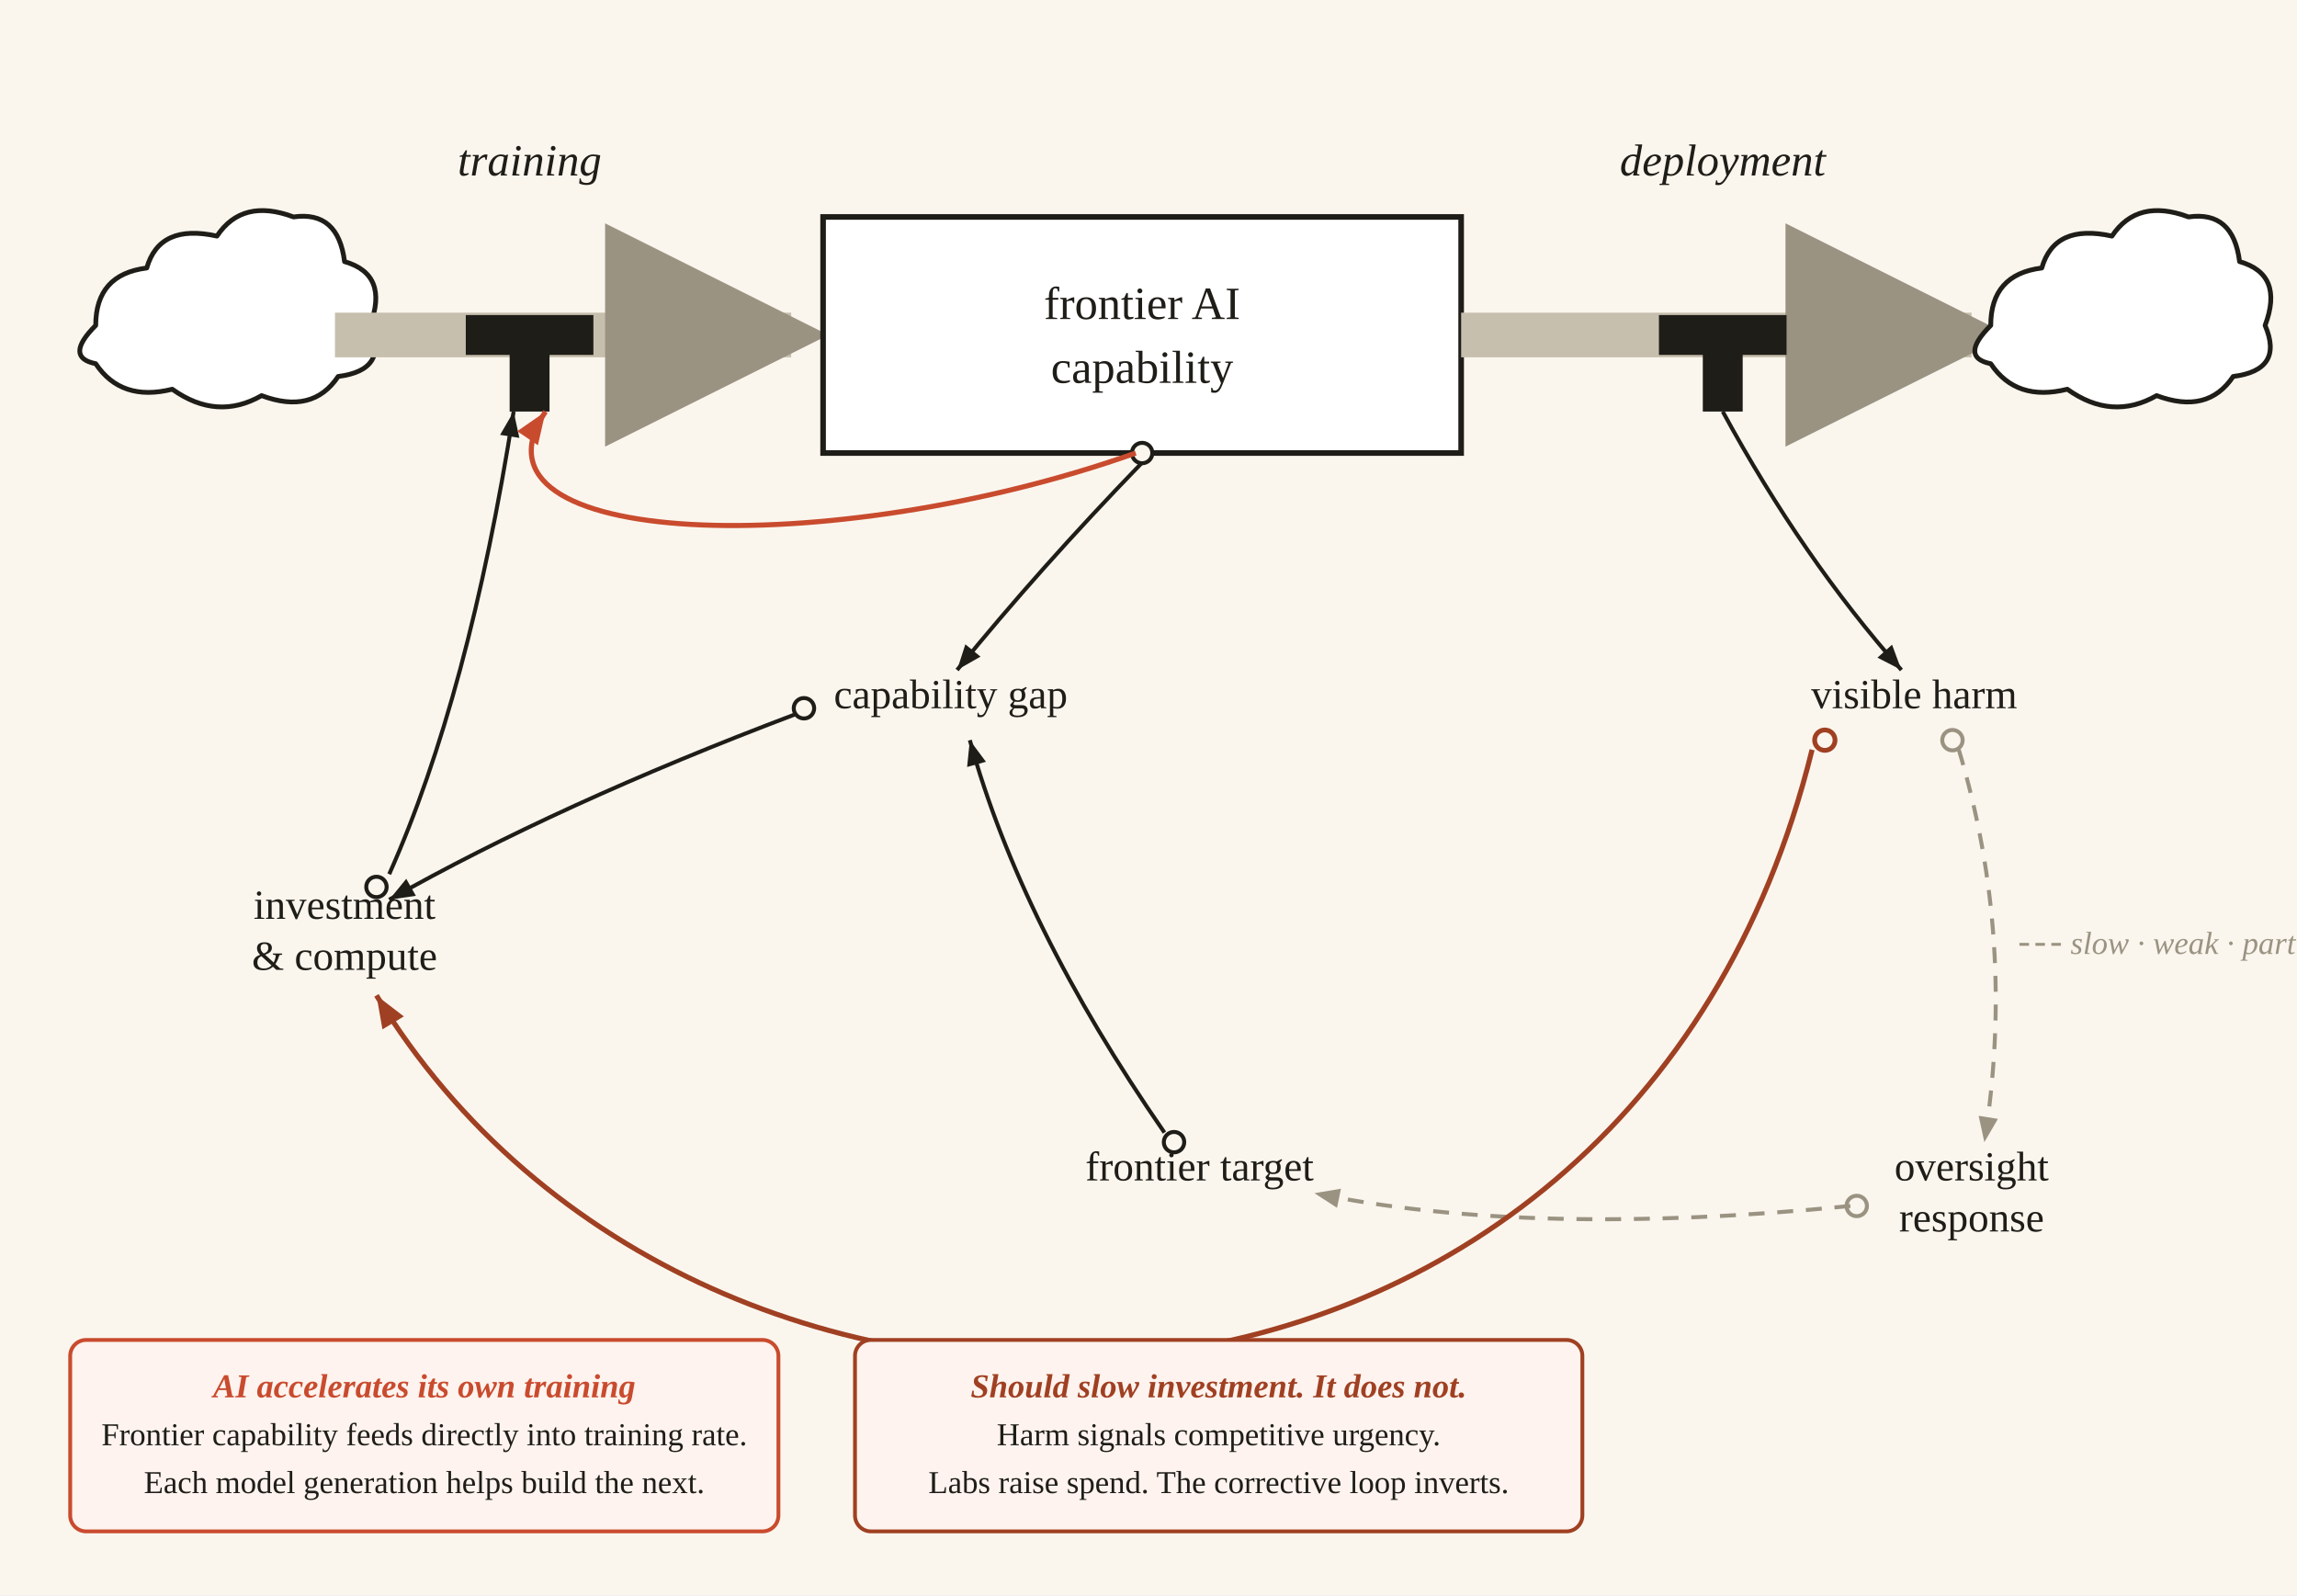
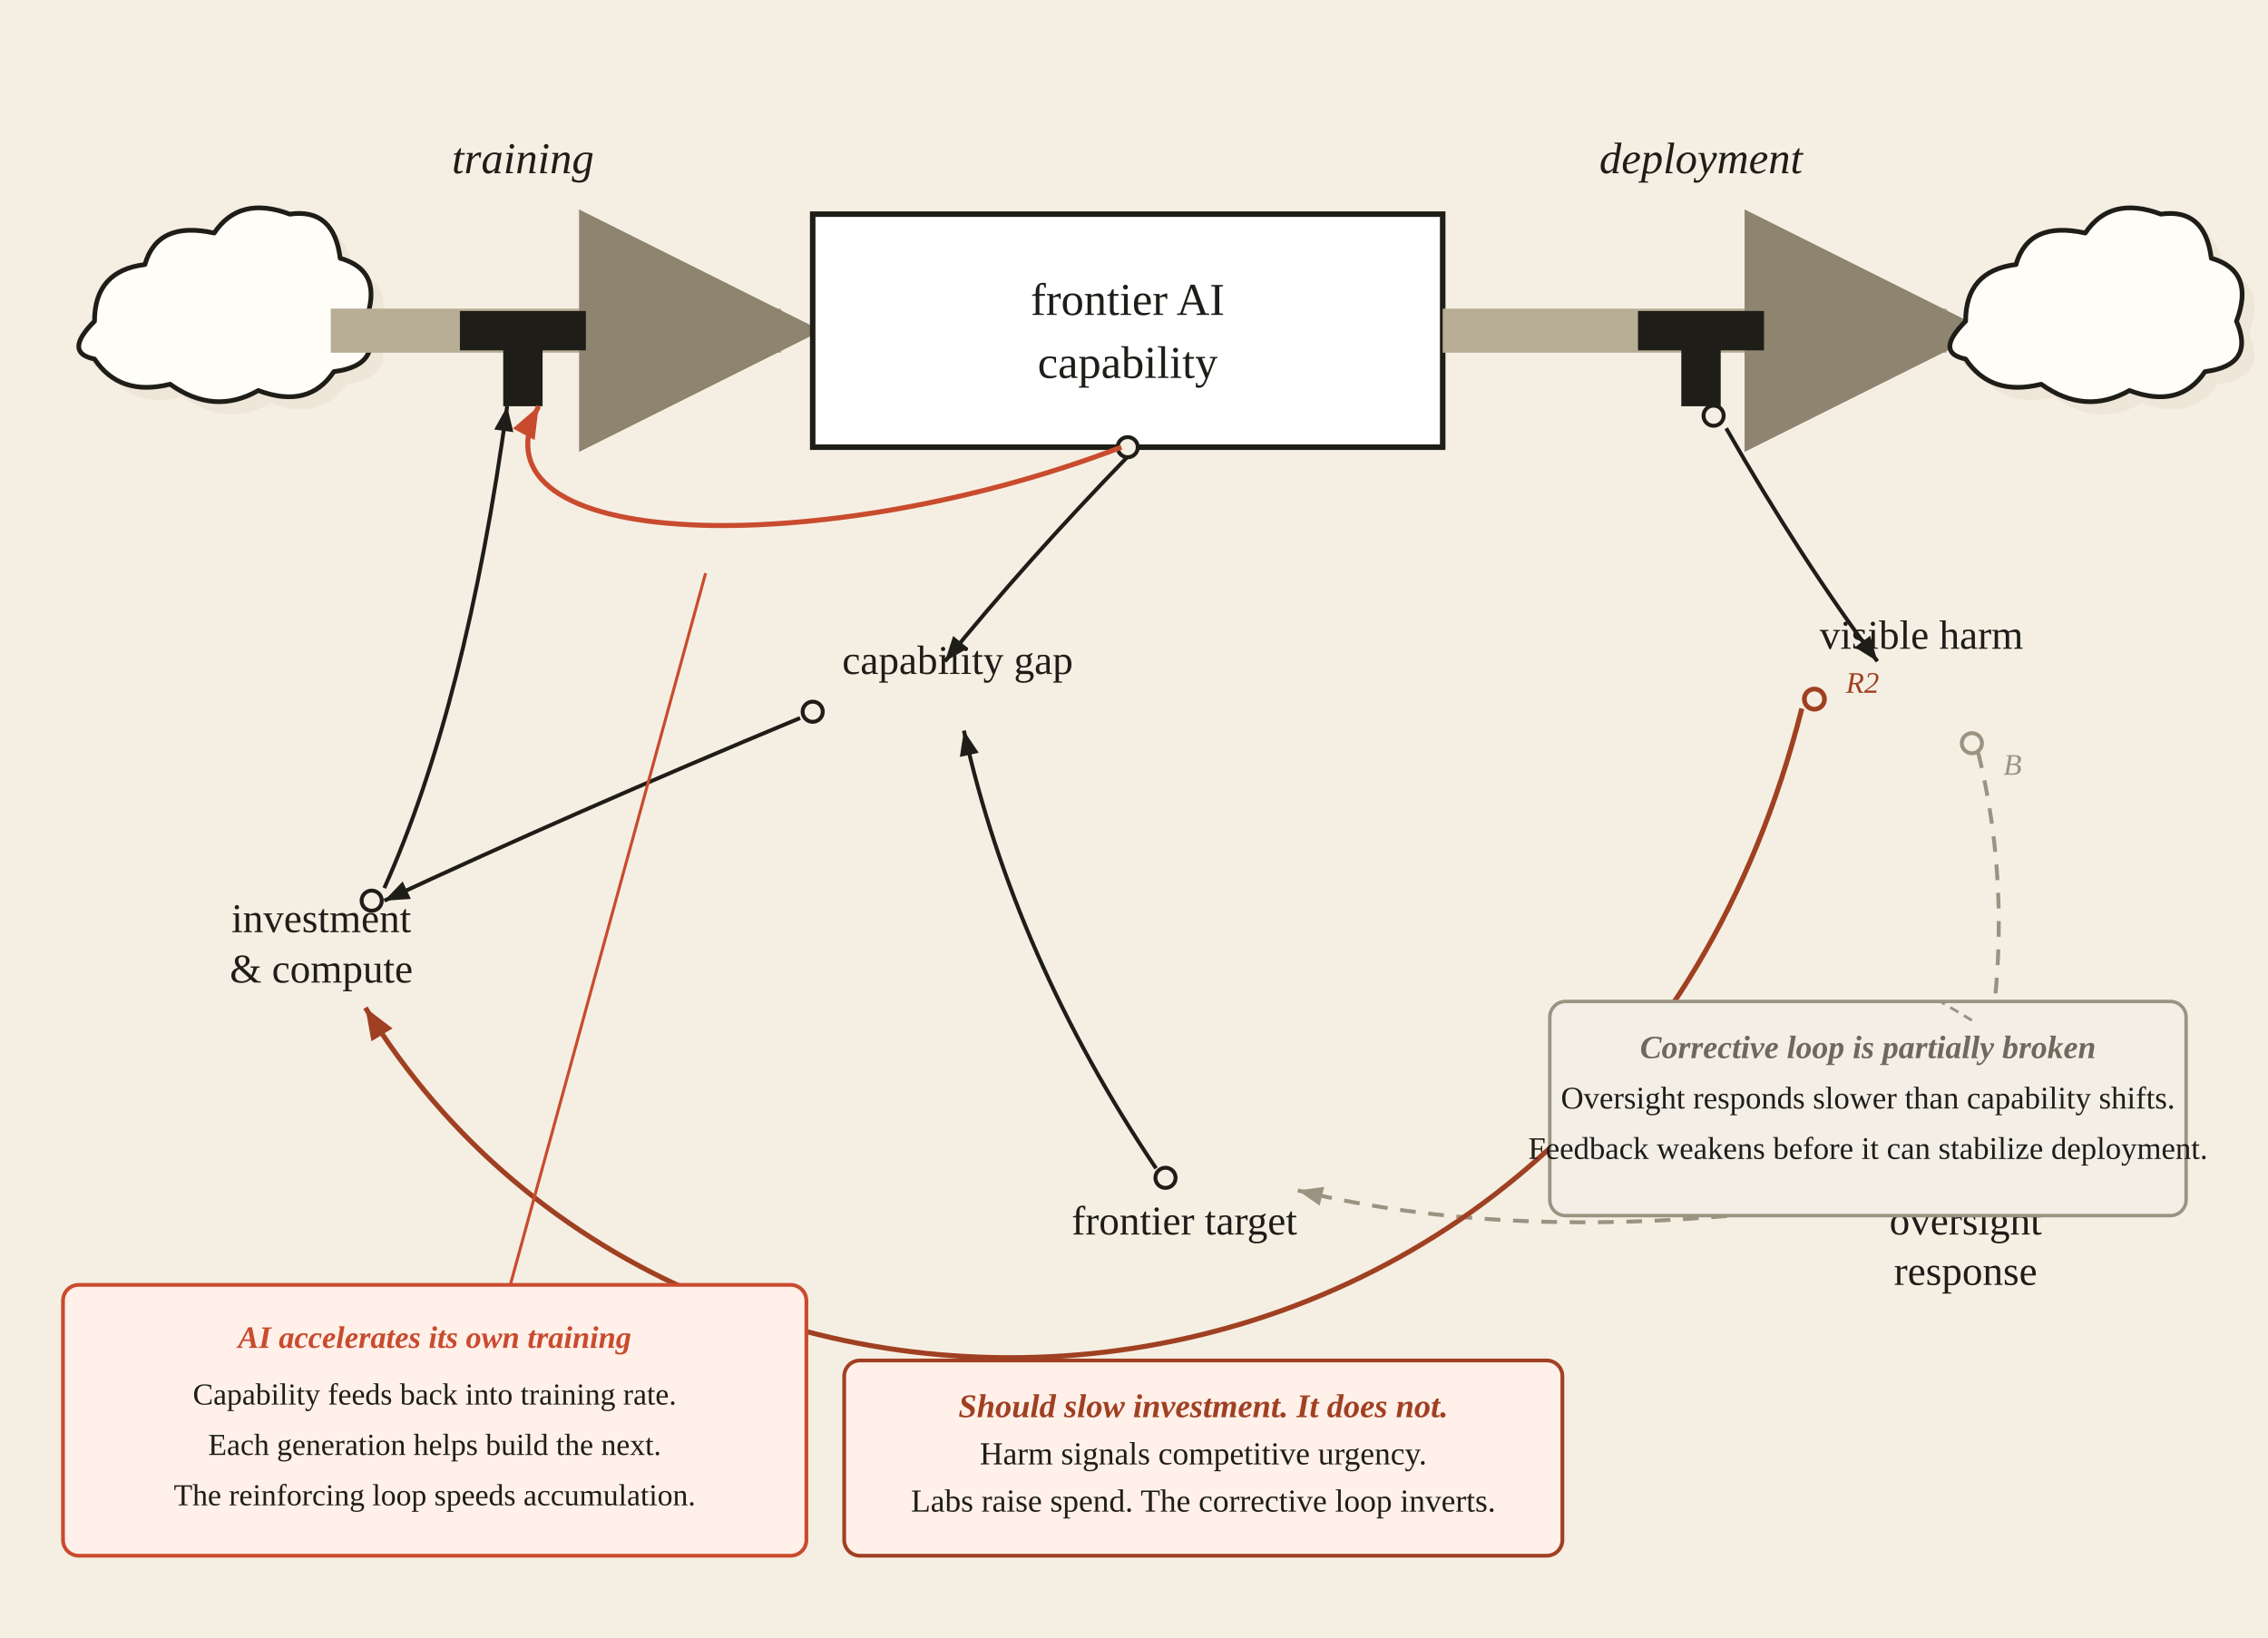
- <svg xmlns="http://www.w3.org/2000/svg" viewBox="0 0 720 500" role="img" aria-labelledby="viz-loops-title viz-loops-desc">
+ <svg xmlns="http://www.w3.org/2000/svg" viewBox="0 0 720 520" role="img" aria-labelledby="viz-loops-title viz-loops-desc">
  <defs>
-     <marker id="d6-flow-head" viewBox="0 0 12 12" refX="10" refY="6" markerWidth="5" markerHeight="5" orient="auto" markerUnits="strokeWidth">
-       <path d="M 0 0 L 12 6 L 0 12 z" fill="#9B9382" />
+     <marker id="d6-flow-head" viewBox="0 0 12 12" refX="10" refY="6" markerWidth="5.5" markerHeight="5.5" orient="auto" markerUnits="strokeWidth">
+       <path d="M 0 0 L 12 6 L 0 12 z" fill="#8E846F" />
    </marker>
    <marker id="d6-info-head" viewBox="0 0 10 10" refX="9" refY="5" markerWidth="7" markerHeight="7" orient="auto" markerUnits="strokeWidth">
      <path d="M 0 1.5 L 9 5 L 0 8.5 z" fill="#1f1d18" />
    </marker>
    <marker id="d6-info-head-faded" viewBox="0 0 10 10" refX="9" refY="5" markerWidth="7" markerHeight="7" orient="auto" markerUnits="strokeWidth">
      <path d="M 0 1.5 L 9 5 L 0 8.5 z" fill="#9B9382" />
    </marker>
    <marker id="d6-info-head-r2" viewBox="0 0 10 10" refX="9" refY="5" markerWidth="7" markerHeight="7" orient="auto" markerUnits="strokeWidth">
      <path d="M 0 1.5 L 9 5 L 0 8.5 z" fill="#A04022" />
    </marker>
    <marker id="d6-info-head-r1" viewBox="0 0 10 10" refX="9" refY="5" markerWidth="7" markerHeight="7" orient="auto" markerUnits="strokeWidth">
      <path d="M 0 1.5 L 9 5 L 0 8.5 z" fill="#C94B2E" />
    </marker>
  </defs>
-   <rect x="0" y="0" width="720" height="500" fill="#FAF6EE" />
-   <path d="M 30 102 q 0 -16 16 -18 q 4 -14 22 -10 q 8 -12 24 -6 q 14 -2 16 14 q 14 4 8 20 q 6 14 -10 16 q -8 12 -24 6 q -14 8 -28 -2 q -16 4 -24 -8 q -10 -2 0 -12 z" fill="#FFFFFF" stroke="#1f1d18" stroke-width="1.5" stroke-linejoin="round" />
-   <line x1="105" y1="105" x2="248" y2="105" stroke="#C7BFAE" stroke-width="14" stroke-linecap="butt" marker-end="url(#d6-flow-head)" />
+   <rect x="0" y="0" width="720" height="520" fill="#F5EFE3" />
+   <path d="M 34 106 q 0 -16 16 -18 q 4 -14 22 -10 q 8 -12 24 -6 q 14 -2 16 14 q 14 4 8 20 q 6 14 -10 16 q -8 12 -24 6 q -14 8 -28 -2 q -16 4 -24 -8 q -10 -2 0 -12 z" fill="#E9E2D3" opacity="0.65" />
+   <path d="M 30 102 q 0 -16 16 -18 q 4 -14 22 -10 q 8 -12 24 -6 q 14 -2 16 14 q 14 4 8 20 q 6 14 -10 16 q -8 12 -24 6 q -14 8 -28 -2 q -16 4 -24 -8 q -10 -2 0 -12 z" fill="#FFFDF8" stroke="#1f1d18" stroke-width="1.5" stroke-linejoin="round" />
+   <line x1="105" y1="105" x2="248" y2="105" stroke="#B8AD95" stroke-width="14" stroke-linecap="butt" marker-end="url(#d6-flow-head)" />
  <text x="166" y="55" text-anchor="middle" font-family="Georgia, 'Times New Roman', serif" font-size="14" font-style="italic" fill="#1f1d18">training</text>
  <rect x="258" y="68" width="200" height="74" fill="#FFFFFF" stroke="#1f1d18" stroke-width="1.75" />
  <text x="358" y="100" text-anchor="middle" font-family="Georgia, 'Times New Roman', serif" font-size="14.5" fill="#1f1d18">frontier AI</text>
  <text x="358" y="120" text-anchor="middle" font-family="Georgia, 'Times New Roman', serif" font-size="14.5" fill="#1f1d18">capability</text>
-   <line x1="458" y1="105" x2="618" y2="105" stroke="#C7BFAE" stroke-width="14" stroke-linecap="butt" marker-end="url(#d6-flow-head)" />
+   <line x1="458" y1="105" x2="618" y2="105" stroke="#B8AD95" stroke-width="14" stroke-linecap="butt" marker-end="url(#d6-flow-head)" />
  <text x="540" y="55" text-anchor="middle" font-family="Georgia, 'Times New Roman', serif" font-size="14" font-style="italic" fill="#1f1d18">deployment</text>
-   <path d="M 624 102 q 0 -16 16 -18 q 4 -14 22 -10 q 8 -12 24 -6 q 14 -2 16 14 q 14 4 8 20 q 6 14 -10 16 q -8 12 -24 6 q -14 8 -28 -2 q -16 4 -24 -8 q -10 -2 0 -12 z" fill="#FFFFFF" stroke="#1f1d18" stroke-width="1.5" stroke-linejoin="round" />
-   <text x="108" y="288" text-anchor="middle" font-family="Georgia, 'Times New Roman', serif" font-size="13" fill="#1f1d18">investment</text>
-   <text x="108" y="304" text-anchor="middle" font-family="Georgia, 'Times New Roman', serif" font-size="13" fill="#1f1d18">&amp; compute</text>
-   <text x="298" y="222" text-anchor="middle" font-family="Georgia, 'Times New Roman', serif" font-size="13" fill="#1f1d18">capability gap</text>
-   <text x="376" y="370" text-anchor="middle" font-family="Georgia, 'Times New Roman', serif" font-size="13" fill="#1f1d18">frontier target</text>
-   <text x="600" y="222" text-anchor="middle" font-family="Georgia, 'Times New Roman', serif" font-size="13" fill="#1f1d18">visible harm</text>
-   <text x="618" y="370" text-anchor="middle" font-family="Georgia, 'Times New Roman', serif" font-size="13" fill="#1f1d18">oversight</text>
-   <text x="618" y="386" text-anchor="middle" font-family="Georgia, 'Times New Roman', serif" font-size="13" fill="#1f1d18">response</text>
+   <path d="M 628 106 q 0 -16 16 -18 q 4 -14 22 -10 q 8 -12 24 -6 q 14 -2 16 14 q 14 4 8 20 q 6 14 -10 16 q -8 12 -24 6 q -14 8 -28 -2 q -16 4 -24 -8 q -10 -2 0 -12 z" fill="#E9E2D3" opacity="0.65" />
+   <path d="M 624 102 q 0 -16 16 -18 q 4 -14 22 -10 q 8 -12 24 -6 q 14 -2 16 14 q 14 4 8 20 q 6 14 -10 16 q -8 12 -24 6 q -14 8 -28 -2 q -16 4 -24 -8 q -10 -2 0 -12 z" fill="#FFFDF8" stroke="#1f1d18" stroke-width="1.5" stroke-linejoin="round" />
+   <text x="102" y="296" text-anchor="middle" font-family="Georgia, 'Times New Roman', serif" font-size="13" fill="#1f1d18">investment</text>
+   <text x="102" y="312" text-anchor="middle" font-family="Georgia, 'Times New Roman', serif" font-size="13" fill="#1f1d18">&amp; compute</text>
+   <text x="304" y="214" text-anchor="middle" font-family="Georgia, 'Times New Roman', serif" font-size="13" fill="#1f1d18">capability gap</text>
+   <text x="376" y="392" text-anchor="middle" font-family="Georgia, 'Times New Roman', serif" font-size="13" fill="#1f1d18">frontier target</text>
+   <text x="610" y="206" text-anchor="middle" font-family="Georgia, 'Times New Roman', serif" font-size="13" fill="#1f1d18">visible harm</text>
+   <text x="624" y="392" text-anchor="middle" font-family="Georgia, 'Times New Roman', serif" font-size="13" fill="#1f1d18">oversight</text>
+   <text x="624" y="408" text-anchor="middle" font-family="Georgia, 'Times New Roman', serif" font-size="13" fill="#1f1d18">response</text>
  <g id="d6-t-training" stroke="#1f1d18" stroke-linecap="butt">
    <line x1="146" y1="105" x2="186" y2="105" stroke-width="12.5" />
    <line x1="166" y1="105" x2="166" y2="129" stroke-width="12.5" />
  </g>
  <g id="d6-t-deployment" stroke="#1f1d18" stroke-linecap="butt">
    <line x1="520" y1="105" x2="560" y2="105" stroke-width="12.5" />
    <line x1="540" y1="105" x2="540" y2="129" stroke-width="12.5" />
  </g>
-   <circle cx="358" cy="142" r="3.2" fill="#FAF6EE" stroke="#1f1d18" stroke-width="1.25" />
+   <circle cx="358" cy="142" r="3.2" fill="#F5EFE3" stroke="#1f1d18" stroke-width="1.25" />
  <path d="M 358 145 Q 326 178 300 210" stroke="#1f1d18" stroke-width="1.25" fill="none" marker-end="url(#d6-info-head)" />
-   <circle cx="368" cy="358" r="3.2" fill="#FAF6EE" stroke="#1f1d18" stroke-width="1.25" />
-   <path d="M 365 355 Q 320 290 304 232" stroke="#1f1d18" stroke-width="1.25" fill="none" marker-end="url(#d6-info-head)" />
-   <circle cx="252" cy="222" r="3.2" fill="#FAF6EE" stroke="#1f1d18" stroke-width="1.25" />
-   <path d="M 249 224 Q 175 252 122 282" stroke="#1f1d18" stroke-width="1.25" fill="none" marker-end="url(#d6-info-head)" />
-   <circle cx="118" cy="278" r="3.2" fill="#FAF6EE" stroke="#1f1d18" stroke-width="1.25" />
-   <path d="M 122 274 Q 147 218 161 129" stroke="#1f1d18" stroke-width="1.25" fill="none" marker-end="url(#d6-info-head)" />
-   <path d="M 540 129 Q 565 175 596 210" stroke="#1f1d18" stroke-width="1.25" fill="none" marker-end="url(#d6-info-head)" />
-   <circle cx="612" cy="232" r="3.2" fill="#FAF6EE" stroke="#9B9382" stroke-width="1.25" />
-   <path d="M 614 235 Q 632 295 622 358" stroke="#9B9382" stroke-width="1.25" fill="none" stroke-dasharray="5,4" marker-end="url(#d6-info-head-faded)" />
-   <circle cx="582" cy="378" r="3.2" fill="#FAF6EE" stroke="#9B9382" stroke-width="1.25" />
-   <path d="M 580 378 Q 480 388 412 374" stroke="#9B9382" stroke-width="1.25" fill="none" stroke-dasharray="5,4" marker-end="url(#d6-info-head-faded)" />
-   <circle cx="572" cy="232" r="3.2" fill="#FAF6EE" stroke="#A04022" stroke-width="1.5" />
-   <path d="M 568 235 C 510 470, 220 480, 118 312" stroke="#A04022" stroke-width="1.6" fill="none" marker-end="url(#d6-info-head-r2)" />
-   <rect x="268" y="420" width="228" height="60" rx="5" fill="#FEF3EE" stroke="#A04022" stroke-width="1.2" />
-   <text x="382" y="438" text-anchor="middle" font-family="Georgia, 'Times New Roman', serif" font-size="10.5" font-weight="700" font-style="italic" fill="#A04022">Should slow investment. It does not.</text>
-   <text x="382" y="453" text-anchor="middle" font-family="Georgia, 'Times New Roman', serif" font-size="10" fill="#1f1d18">Harm signals competitive urgency.</text>
-   <text x="382" y="468" text-anchor="middle" font-family="Georgia, 'Times New Roman', serif" font-size="10" fill="#1f1d18">Labs raise spend. The corrective loop inverts.</text>
-   <line x1="633" y1="296" x2="647" y2="296" stroke="#9B9382" stroke-width="0.9" stroke-dasharray="3,2" />
-   <text x="649" y="299" text-anchor="start" font-family="Georgia, 'Times New Roman', serif" font-size="10" font-style="italic" fill="#9B9382">slow · weak · partially severed</text>
-   <path d="M 356 142 C 260 176, 142 172, 171 129" stroke="#C94B2E" stroke-width="1.6" fill="none" marker-end="url(#d6-info-head-r1)" />
-   <rect x="22" y="420" width="222" height="60" rx="5" fill="#FEF3EE" stroke="#C94B2E" stroke-width="1.2" />
-   <text x="133" y="438" text-anchor="middle" font-family="Georgia, 'Times New Roman', serif" font-size="10.5" font-weight="700" font-style="italic" fill="#C94B2E">AI accelerates its own training</text>
-   <text x="133" y="453" text-anchor="middle" font-family="Georgia, 'Times New Roman', serif" font-size="10" fill="#1f1d18">Frontier capability feeds directly into training rate.</text>
-   <text x="133" y="468" text-anchor="middle" font-family="Georgia, 'Times New Roman', serif" font-size="10" fill="#1f1d18">Each model generation helps build the next.</text>
+   <circle cx="370" cy="374" r="3.2" fill="#F5EFE3" stroke="#1f1d18" stroke-width="1.25" />
+   <path d="M 367 371 Q 322 304 306 232" stroke="#1f1d18" stroke-width="1.25" fill="none" marker-end="url(#d6-info-head)" />
+   <circle cx="258" cy="226" r="3.2" fill="#F5EFE3" stroke="#1f1d18" stroke-width="1.25" />
+   <path d="M 254 228 Q 182 258 122 286" stroke="#1f1d18" stroke-width="1.25" fill="none" marker-end="url(#d6-info-head)" />
+   <circle cx="118" cy="286" r="3.2" fill="#F5EFE3" stroke="#1f1d18" stroke-width="1.25" />
+   <path d="M 122 282 Q 148 224 161 129" stroke="#1f1d18" stroke-width="1.25" fill="none" marker-end="url(#d6-info-head)" />
+   <circle cx="544" cy="132" r="3.2" fill="#F5EFE3" stroke="#1f1d18" stroke-width="1.25" />
+   <path d="M 548 136 Q 572 178 596 210" stroke="#1f1d18" stroke-width="1.25" fill="none" marker-end="url(#d6-info-head)" />
+   <circle cx="626" cy="236" r="3.2" fill="#F5EFE3" stroke="#9B9382" stroke-width="1.25" />
+   <path d="M 628 239 Q 642 296 626 358" stroke="#9B9382" stroke-width="1.25" fill="none" stroke-dasharray="5,4" marker-end="url(#d6-info-head-faded)" />
+   <circle cx="586" cy="382" r="3.2" fill="#F5EFE3" stroke="#9B9382" stroke-width="1.25" />
+   <path d="M 584 382 Q 486 396 412 378" stroke="#9B9382" stroke-width="1.25" fill="none" stroke-dasharray="5,4" marker-end="url(#d6-info-head-faded)" />
+   <circle cx="576" cy="222" r="3.2" fill="#F5EFE3" stroke="#A04022" stroke-width="1.5" />
+   <path d="M 572 225 C 510 470, 220 490, 116 320" stroke="#A04022" stroke-width="1.6" fill="none" marker-end="url(#d6-info-head-r2)" />
+   <text x="586" y="220" text-anchor="start" font-family="Georgia, 'Times New Roman', serif" font-size="9.5" font-style="italic" fill="#A04022">R2</text>
+   <text x="636" y="246" text-anchor="start" font-family="Georgia, 'Times New Roman', serif" font-size="9.5" font-style="italic" fill="#9B9382">B</text>
+   <rect x="268" y="432" width="228" height="62" rx="5" fill="#FFF0E9" stroke="#A04022" stroke-width="1.2" />
+   <text x="382" y="450" text-anchor="middle" font-family="Georgia, 'Times New Roman', serif" font-size="10.5" font-weight="700" font-style="italic" fill="#A04022">Should slow investment. It does not.</text>
+   <text x="382" y="465" text-anchor="middle" font-family="Georgia, 'Times New Roman', serif" font-size="10.2" fill="#1f1d18">Harm signals competitive urgency.</text>
+   <text x="382" y="480" text-anchor="middle" font-family="Georgia, 'Times New Roman', serif" font-size="10.2" fill="#1f1d18">Labs raise spend. The corrective loop inverts.</text>
+   <rect x="492" y="318" width="202" height="68" rx="5" fill="#F3EFE7" stroke="#9B9382" stroke-width="1.1" />
+   <line x1="626" y1="324" x2="616" y2="318" stroke="#9B9382" stroke-width="0.9" stroke-dasharray="3,2" />
+   <text x="593" y="336" text-anchor="middle" font-family="Georgia, 'Times New Roman', serif" font-size="10.3" font-style="italic" font-weight="700" fill="#6F685C">Corrective loop is partially broken</text>
+   <text x="593" y="352" text-anchor="middle" font-family="Georgia, 'Times New Roman', serif" font-size="10" fill="#1f1d18">Oversight responds slower than capability shifts.</text>
+   <text x="593" y="368" text-anchor="middle" font-family="Georgia, 'Times New Roman', serif" font-size="10" fill="#1f1d18">Feedback weakens before it can stabilize deployment.</text>
+   <path d="M 356 142 C 262 178, 146 176, 171 129" stroke="#C94B2E" stroke-width="1.6" fill="none" marker-end="url(#d6-info-head-r1)" />
+   <line x1="224" y1="182" x2="162" y2="408" stroke="#C94B2E" stroke-width="0.95" />
+   <rect x="20" y="408" width="236" height="86" rx="5" fill="#FFF0E9" stroke="#C94B2E" stroke-width="1.2" />
+   <text x="138" y="428" text-anchor="middle" font-family="Georgia, 'Times New Roman', serif" font-size="9.9" font-weight="700" font-style="italic" fill="#C94B2E">AI accelerates its own training</text>
+   <text x="138" y="446" text-anchor="middle" font-family="Georgia, 'Times New Roman', serif" font-size="9.7" fill="#1f1d18">Capability feeds back into training rate.</text>
+   <text x="138" y="462" text-anchor="middle" font-family="Georgia, 'Times New Roman', serif" font-size="9.7" fill="#1f1d18">Each generation helps build the next.</text>
+   <text x="138" y="478" text-anchor="middle" font-family="Georgia, 'Times New Roman', serif" font-size="9.7" fill="#1f1d18">The reinforcing loop speeds accumulation.</text>
</svg>
